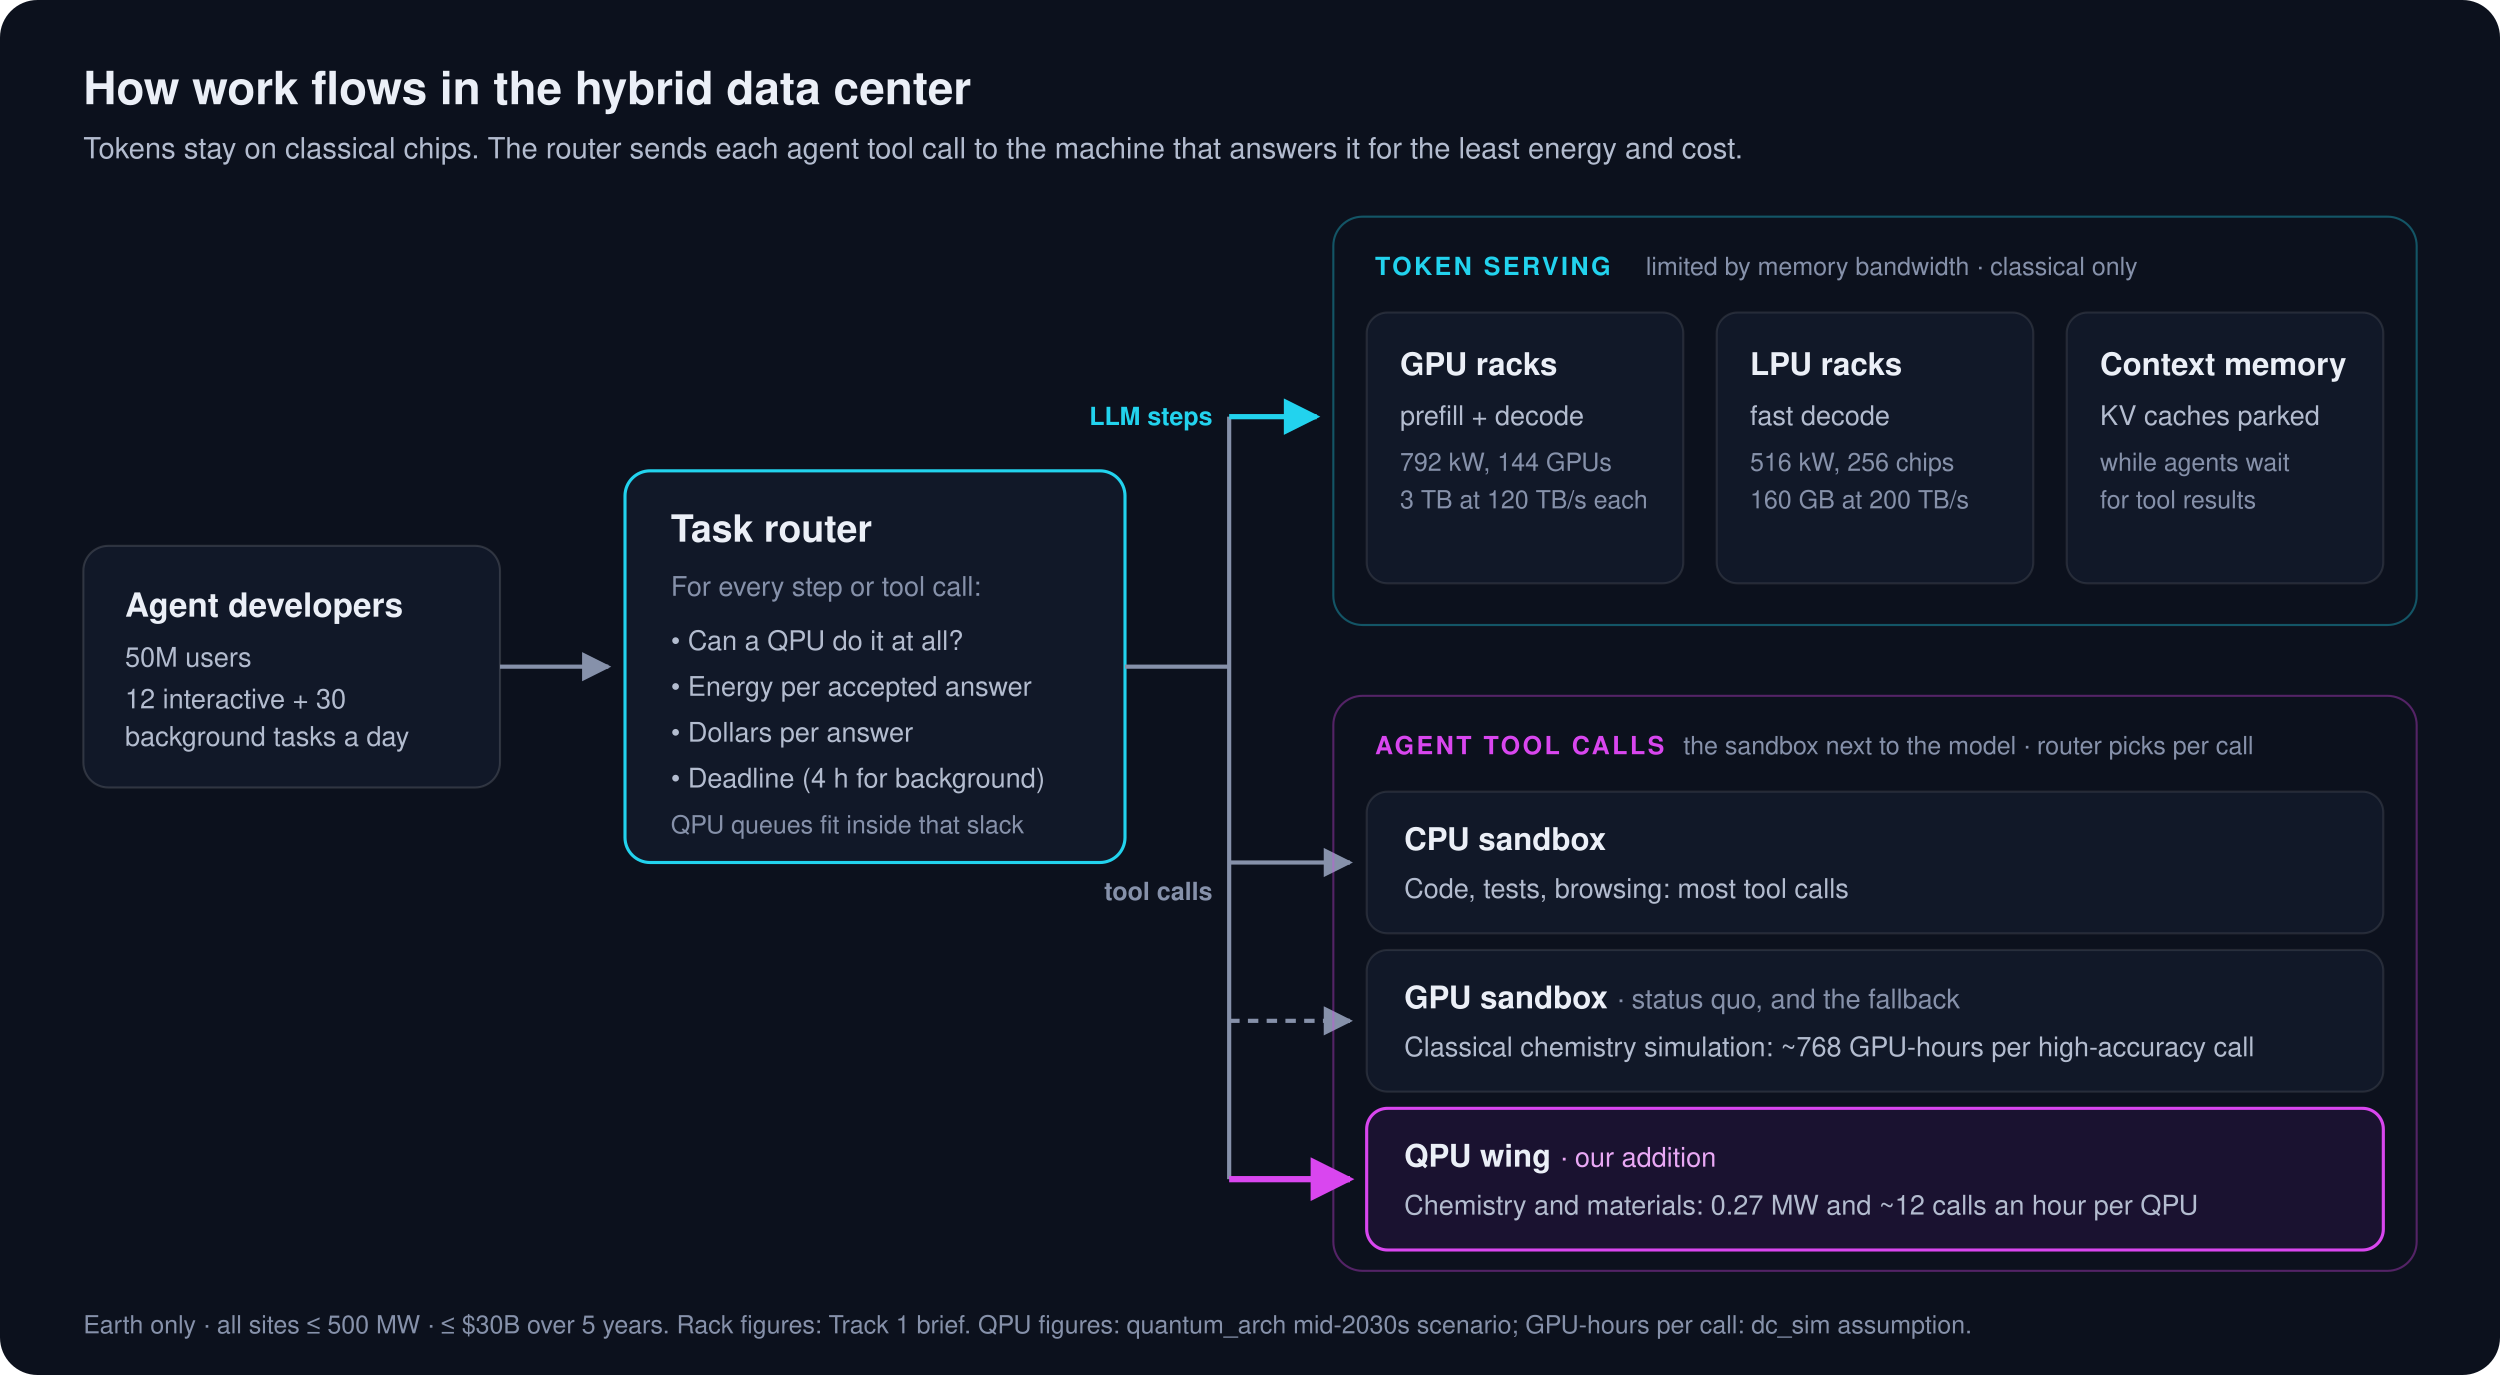
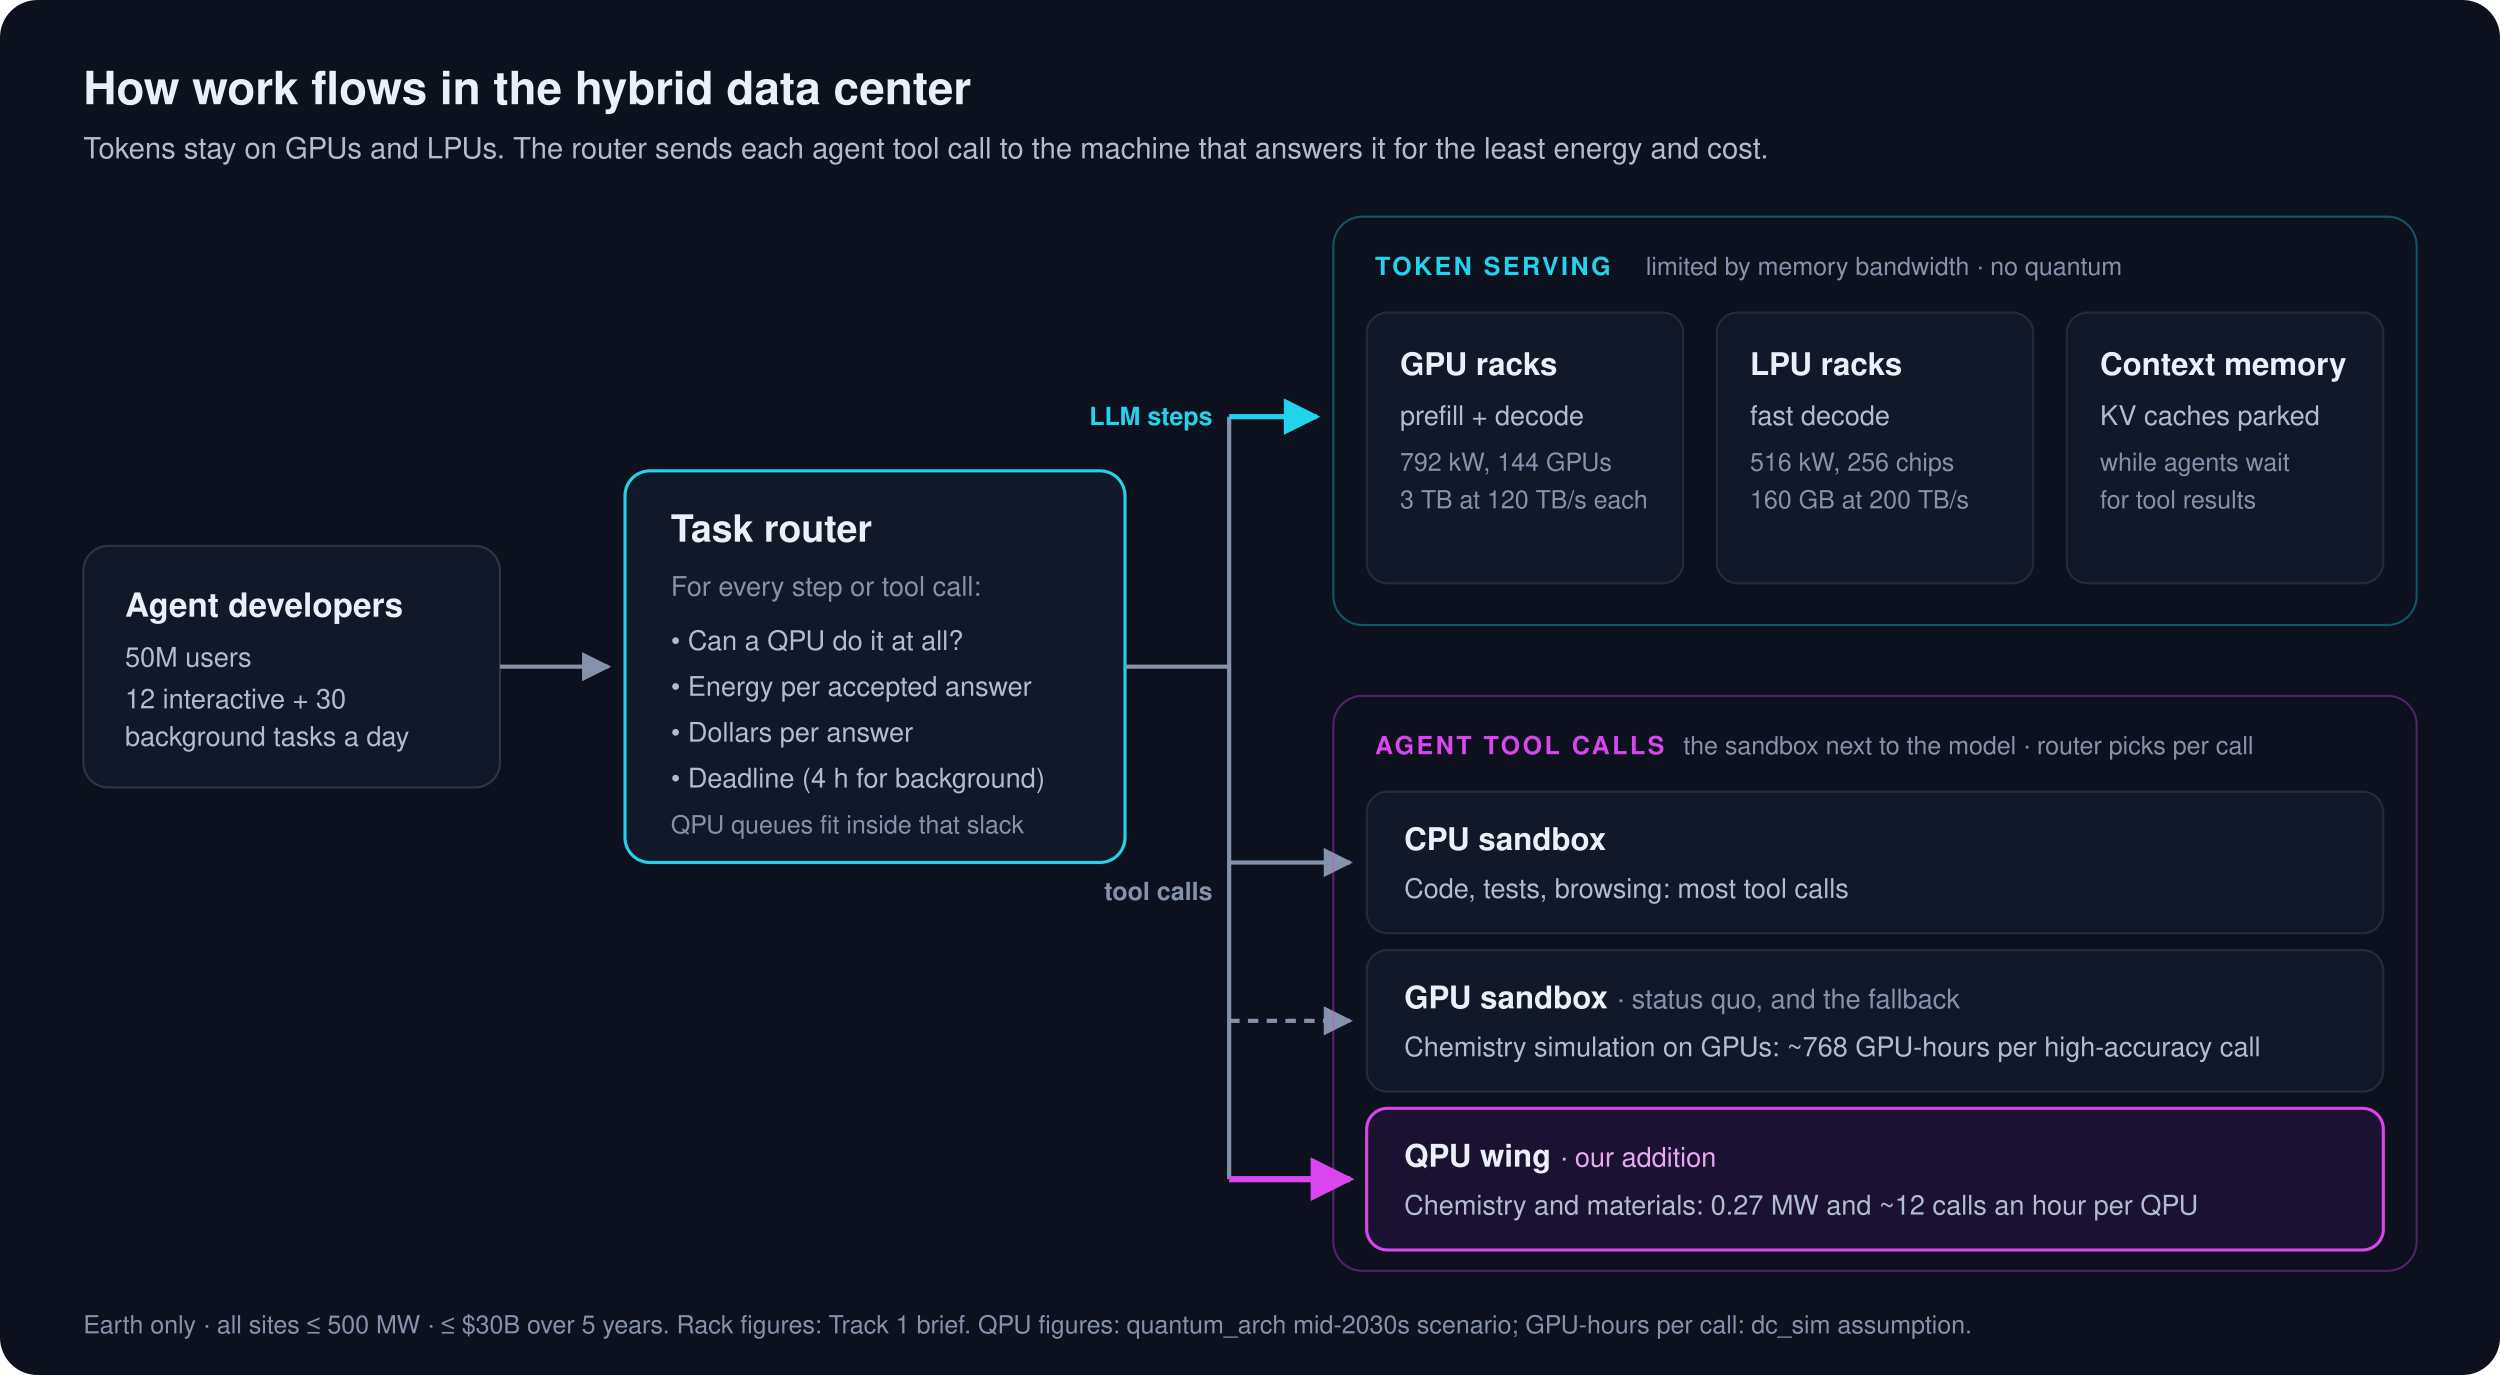
<svg xmlns="http://www.w3.org/2000/svg" viewBox="0 0 1200 660" width="1200" height="660" role="img" aria-labelledby="t d" font-family="system-ui, -apple-system, 'Segoe UI', Helvetica, Arial, sans-serif">
  <defs>
    <marker id="a-cyan" viewBox="0 0 10 10" refX="9" refY="5" markerWidth="7" markerHeight="7" orient="auto-start-reverse">
      <path d="M0 0 L10 5 L0 10 z" fill="#22d3ee" />
    </marker>
    <marker id="a-grey" viewBox="0 0 10 10" refX="9" refY="5" markerWidth="7" markerHeight="7" orient="auto-start-reverse">
      <path d="M0 0 L10 5 L0 10 z" fill="#8691aa" />
    </marker>
    <marker id="a-mag" viewBox="0 0 10 10" refX="9" refY="5" markerWidth="7" markerHeight="7" orient="auto-start-reverse">
      <path d="M0 0 L10 5 L0 10 z" fill="#d946ef" />
    </marker>
  </defs>
  <rect width="1200" height="660" rx="18" fill="#0c111d" />
  <text x="40" y="50" fill="#ebeff7" font-size="22" font-weight="700">How work flows in the hybrid data center</text>
-   <text x="40" y="76" fill="#b3bccf" font-size="14">Tokens stay on classical chips. The router sends each agent tool call to the machine that answers it for the least energy and cost.</text>
+   <text x="40" y="76" fill="#b3bccf" font-size="14">Tokens stay on GPUs and LPUs. The router sends each agent tool call to the machine that answers it for the least energy and cost.</text>
  <rect x="40" y="262" width="200" height="116" rx="12" fill="#111828" stroke="rgba(255,255,255,0.14)" />
  <text x="60" y="296" fill="#ebeff7" font-size="16" font-weight="650">Agent developers</text>
  <text x="60" y="320" fill="#b3bccf" font-size="13">50M users</text>
  <text x="60" y="340" fill="#b3bccf" font-size="13">12 interactive + 30</text>
  <text x="60" y="358" fill="#b3bccf" font-size="13">background tasks a day</text>
  <path d="M240 320 H292" stroke="#8691aa" stroke-width="2" fill="none" marker-end="url(#a-grey)" />
  <rect x="300" y="226" width="240" height="188" rx="12" fill="#111828" stroke="#22d3ee" stroke-width="1.5" />
  <text x="322" y="260" fill="#ebeff7" font-size="18" font-weight="700">Task router</text>
  <text x="322" y="286" fill="#8691aa" font-size="13">For every step or tool call:</text>
  <text x="322" y="312" fill="#b3bccf" font-size="13">• Can a QPU do it at all?</text>
  <text x="322" y="334" fill="#b3bccf" font-size="13">• Energy per accepted answer</text>
  <text x="322" y="356" fill="#b3bccf" font-size="13">• Dollars per answer</text>
  <text x="322" y="378" fill="#b3bccf" font-size="13">• Deadline (4 h for background)</text>
  <text x="322" y="400" fill="#8691aa" font-size="12">QPU queues fit inside that slack</text>
  <path d="M540 320 H590" stroke="#8691aa" stroke-width="2" fill="none" />
  <path d="M590 200 V566" stroke="#8691aa" stroke-width="2" fill="none" />
  <path d="M590 200 H632" stroke="#22d3ee" stroke-width="2.5" fill="none" marker-end="url(#a-cyan)" />
  <text x="582" y="204" fill="#22d3ee" font-size="12" font-weight="600" text-anchor="end">LLM steps</text>
  <path d="M590 414 H648" stroke="#8691aa" stroke-width="2" fill="none" marker-end="url(#a-grey)" />
  <text x="582" y="432" fill="#8691aa" font-size="12" font-weight="600" text-anchor="end">tool calls</text>
  <path d="M590 490 H648" stroke="#8691aa" stroke-width="2" stroke-dasharray="5 4" fill="none" marker-end="url(#a-grey)" />
  <path d="M590 566 H648" stroke="#d946ef" stroke-width="3" fill="none" marker-end="url(#a-mag)" />
  <rect x="640" y="104" width="520" height="196" rx="14" fill="none" stroke="rgba(34,211,238,0.35)" stroke-dasharray="2 0" />
  <text x="660" y="132" fill="#22d3ee" font-size="12" font-weight="700" letter-spacing="1.2">TOKEN SERVING</text>
-   <text x="790" y="132" fill="#8691aa" font-size="12">limited by memory bandwidth · classical only</text>
+   <text x="790" y="132" fill="#8691aa" font-size="12">limited by memory bandwidth · no quantum</text>
  <rect x="656" y="150" width="152" height="130" rx="10" fill="#111828" stroke="rgba(255,255,255,0.10)" />
  <text x="672" y="180" fill="#ebeff7" font-size="15" font-weight="650">GPU racks</text>
  <text x="672" y="204" fill="#b3bccf" font-size="13">prefill + decode</text>
  <text x="672" y="226" fill="#8691aa" font-size="12">792 kW, 144 GPUs</text>
  <text x="672" y="244" fill="#8691aa" font-size="12">3 TB at 120 TB/s each</text>
  <rect x="824" y="150" width="152" height="130" rx="10" fill="#111828" stroke="rgba(255,255,255,0.10)" />
  <text x="840" y="180" fill="#ebeff7" font-size="15" font-weight="650">LPU racks</text>
  <text x="840" y="204" fill="#b3bccf" font-size="13">fast decode</text>
  <text x="840" y="226" fill="#8691aa" font-size="12">516 kW, 256 chips</text>
  <text x="840" y="244" fill="#8691aa" font-size="12">160 GB at 200 TB/s</text>
  <rect x="992" y="150" width="152" height="130" rx="10" fill="#111828" stroke="rgba(255,255,255,0.10)" />
  <text x="1008" y="180" fill="#ebeff7" font-size="15" font-weight="650">Context memory</text>
  <text x="1008" y="204" fill="#b3bccf" font-size="13">KV caches parked</text>
  <text x="1008" y="226" fill="#8691aa" font-size="12">while agents wait</text>
  <text x="1008" y="244" fill="#8691aa" font-size="12">for tool results</text>
  <rect x="640" y="334" width="520" height="276" rx="14" fill="none" stroke="rgba(217,70,239,0.35)" />
  <text x="660" y="362" fill="#d946ef" font-size="12" font-weight="700" letter-spacing="1.2">AGENT TOOL CALLS</text>
  <text x="808" y="362" fill="#8691aa" font-size="12">the sandbox next to the model · router picks per call</text>
  <rect x="656" y="380" width="488" height="68" rx="10" fill="#111828" stroke="rgba(255,255,255,0.10)" />
  <text x="674" y="408" fill="#ebeff7" font-size="15" font-weight="650">CPU sandbox</text>
  <text x="674" y="431" fill="#b3bccf" font-size="13">Code, tests, browsing: most tool calls</text>
  <rect x="656" y="456" width="488" height="68" rx="10" fill="#111828" stroke="rgba(255,255,255,0.10)" />
  <text x="674" y="484" fill="#ebeff7" font-size="15" font-weight="650">GPU sandbox <tspan fill="#8691aa" font-weight="400" font-size="13">· status quo, and the fallback</tspan>
  </text>
-   <text x="674" y="507" fill="#b3bccf" font-size="13">Classical chemistry simulation: ~768 GPU-hours per high-accuracy call</text>
+   <text x="674" y="507" fill="#b3bccf" font-size="13">Chemistry simulation on GPUs: ~768 GPU-hours per high-accuracy call</text>
  <rect x="656" y="532" width="488" height="68" rx="10" fill="#1a1230" stroke="#d946ef" stroke-width="1.5" />
  <text x="674" y="560" fill="#ebeff7" font-size="15" font-weight="650">QPU wing <tspan fill="#e9a8f5" font-weight="400" font-size="13">· our addition</tspan>
  </text>
  <text x="674" y="583" fill="#b3bccf" font-size="13">Chemistry and materials: 0.27 MW and ~12 calls an hour per QPU</text>
  <text x="40" y="640" fill="#8691aa" font-size="12">Earth only · all sites ≤ 500 MW · ≤ $30B over 5 years. Rack figures: Track 1 brief. QPU figures: quantum_arch mid-2030s scenario; GPU-hours per call: dc_sim assumption.</text>
</svg>
